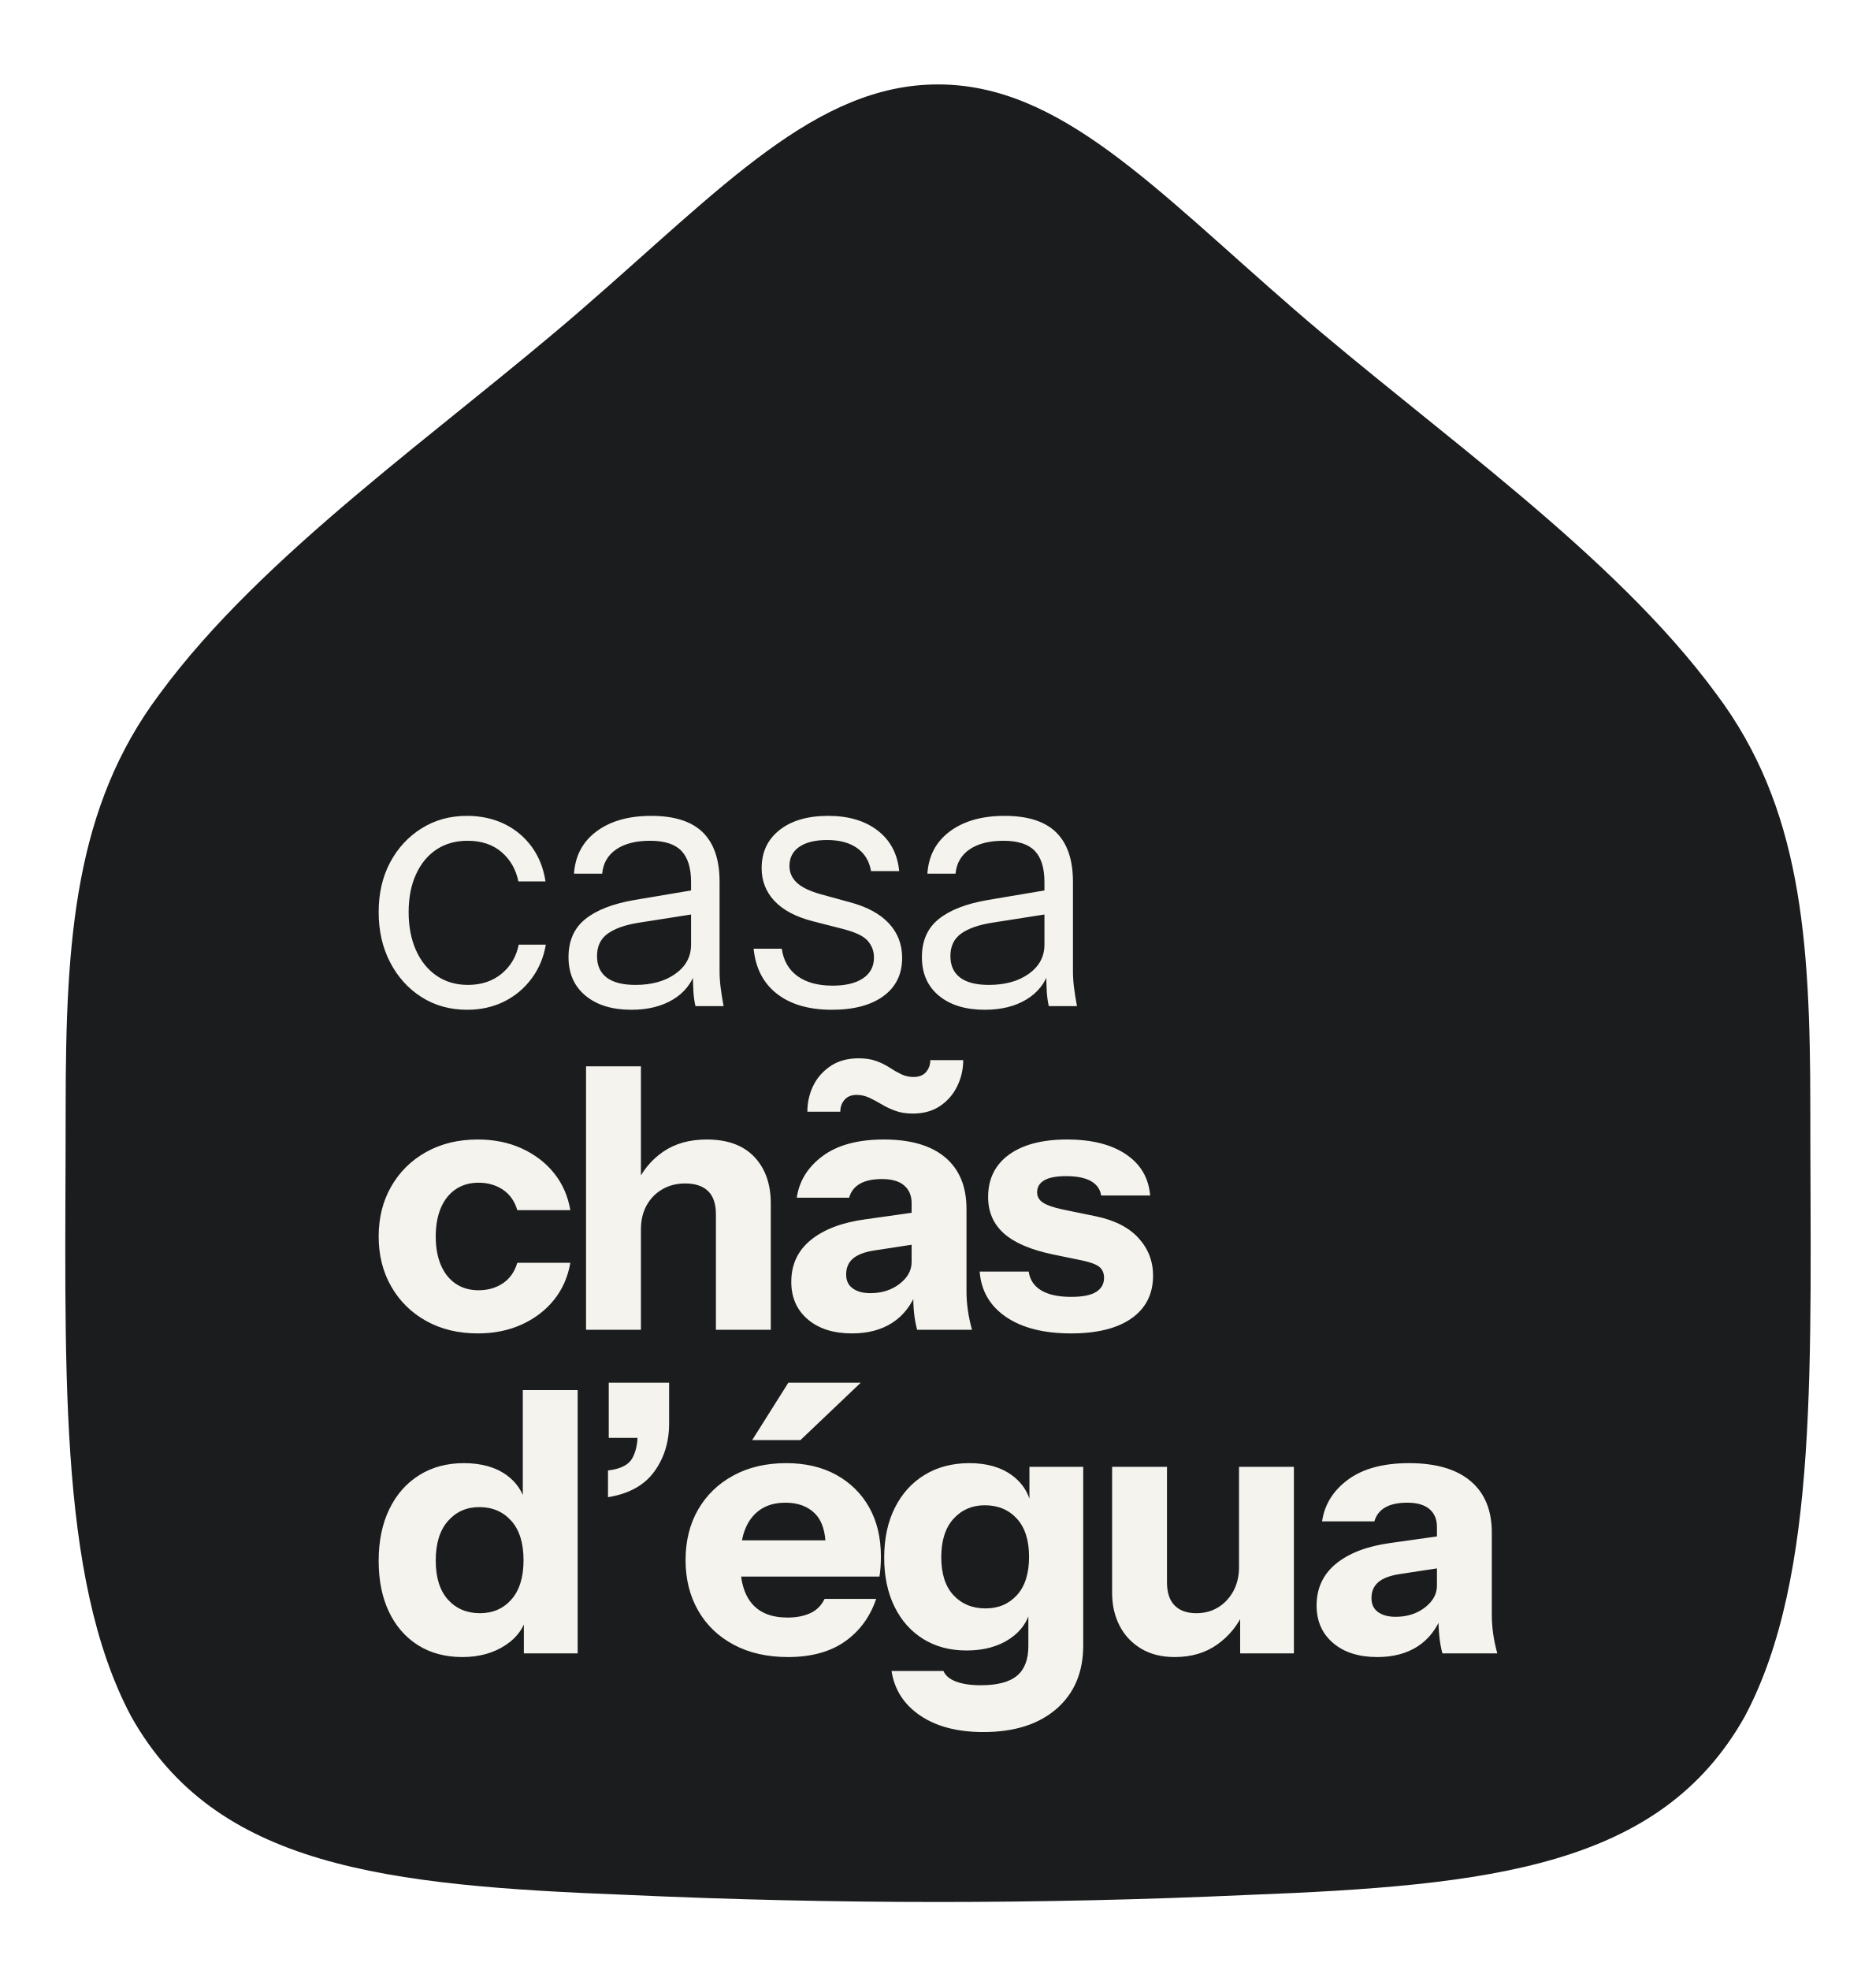
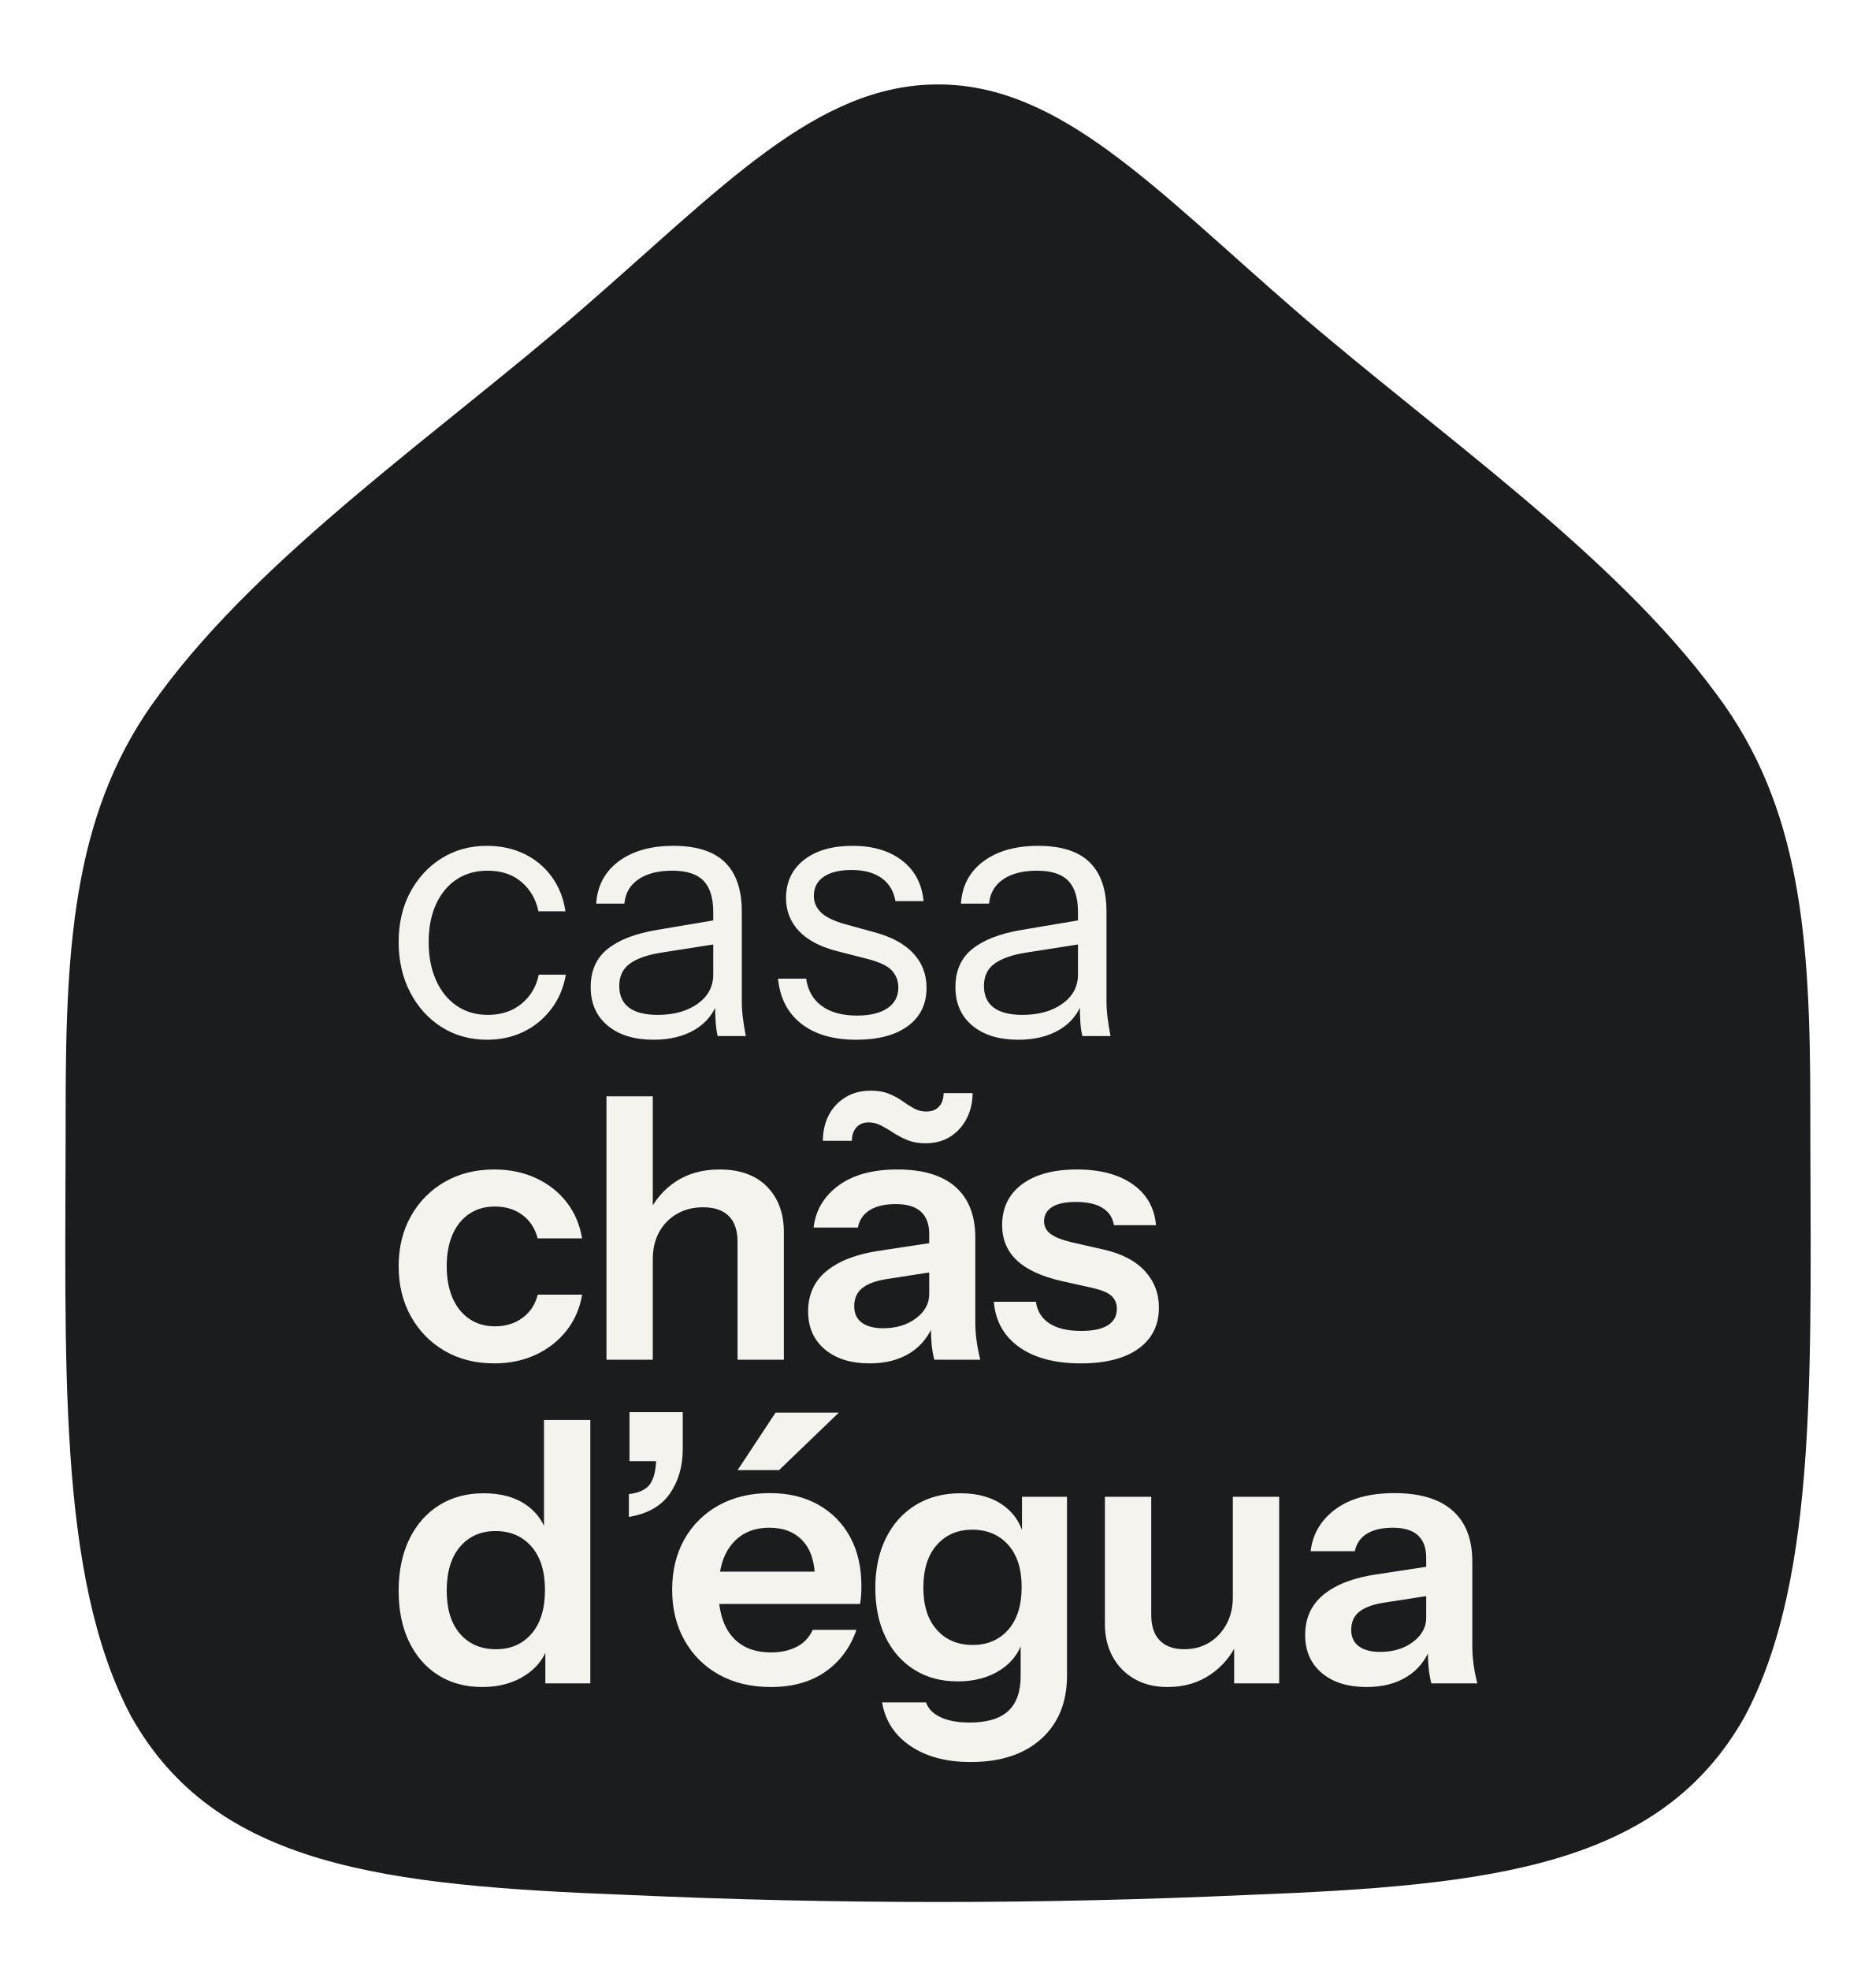
<svg xmlns="http://www.w3.org/2000/svg" viewBox="0 0 400 420" role="img" aria-label="Casa Chãs d’Égua">
  <path d="M200 18 C226 18 246 40 276 66 C306 92 344 118 366 148 C384 172 386 200 386 236 C386 290 388 336 372 366 C354 398 318 402 266 404 C222 406 178 406 134 404 C82 402 46 398 28 366 C12 336 14 290 14 236 C14 200 16 172 34 148 C56 118 94 92 124 66 C154 40 174 18 200 18 Z" fill="#1b1c1d" />
-   <path fill="#f5f3ee" d="M99.61 215.28Q94.15 215.28 89.9 212.59Q85.65 209.9 83.19 205.18Q80.74 200.47 80.74 194.46Q80.74 188.45 83.19 183.85Q85.65 179.25 89.9 176.6Q94.15 173.94 99.54 173.94Q103.98 173.94 107.53 175.66Q111.08 177.38 113.38 180.54Q115.68 183.69 116.31 187.91H110.53Q109.75 184.08 106.95 181.67Q104.14 179.25 99.69 179.25Q95.87 179.25 93.06 181.12Q90.25 182.99 88.69 186.43Q87.13 189.86 87.13 194.46Q87.13 199.06 88.69 202.57Q90.25 206.08 93.1 208.03Q95.95 209.98 99.77 209.98Q104.06 209.98 106.95 207.6Q109.83 205.22 110.61 201.4H116.38Q115.68 205.53 113.3 208.69Q110.92 211.85 107.41 213.57Q103.9 215.28 99.61 215.28Z M148.29 214.5Q147.97 213.18 147.86 211.46Q147.74 209.75 147.74 207.09H147.35V188.06Q147.35 183.54 145.28 181.39Q143.22 179.25 138.61 179.25Q134.09 179.25 131.4 181.08Q128.71 182.91 128.4 186.27H122.39Q122.78 180.5 127.23 177.22Q131.67 173.94 138.85 173.94Q146.26 173.94 149.85 177.45Q153.43 180.97 153.43 187.98V207.09Q153.43 208.81 153.67 210.64Q153.9 212.48 154.29 214.5ZM134.64 215.28Q128.47 215.28 124.85 212.28Q121.22 209.28 121.22 204.05Q121.22 198.83 124.81 195.94Q128.4 193.06 135.26 191.88L149.14 189.54V194.69L136.2 196.72Q131.83 197.42 129.57 199.06Q127.3 200.7 127.3 203.82Q127.3 206.86 129.37 208.42Q131.44 209.98 135.49 209.98Q140.72 209.98 144.03 207.6Q147.35 205.22 147.35 201.4L148.36 206.94Q147.12 210.92 143.49 213.1Q139.86 215.28 134.64 215.28Z M177.38 215.28Q170.05 215.28 165.68 211.89Q161.31 208.5 160.69 202.26H166.69Q167.24 206.08 170.05 208.11Q172.86 210.14 177.54 210.14Q181.67 210.14 184.01 208.58Q186.35 207.02 186.35 204.13Q186.35 202.1 185.02 200.58Q183.7 199.06 179.72 198.05L173.32 196.41Q167.86 195 165.13 192.08Q162.4 189.16 162.4 185.1Q162.4 179.95 166.23 176.95Q170.05 173.94 176.6 173.94Q183.07 173.94 187.13 177.06Q191.19 180.19 191.73 185.72H185.73Q185.18 182.53 182.76 180.81Q180.34 179.09 176.37 179.09Q172.54 179.09 170.44 180.54Q168.33 181.98 168.33 184.63Q168.33 186.66 169.85 188.14Q171.37 189.62 174.96 190.64L181.2 192.35Q186.74 193.83 189.55 196.88Q192.36 199.92 192.36 204.21Q192.36 209.44 188.38 212.36Q184.4 215.28 177.38 215.28Z M223.63 214.5Q223.32 213.18 223.2 211.46Q223.09 209.75 223.09 207.09H222.7V188.06Q222.7 183.54 220.63 181.39Q218.56 179.25 213.96 179.25Q209.44 179.25 206.75 181.08Q204.06 182.91 203.74 186.27H197.74Q198.13 180.5 202.57 177.22Q207.02 173.94 214.2 173.94Q221.61 173.94 225.19 177.45Q228.78 180.97 228.78 187.98V207.09Q228.78 208.81 229.02 210.64Q229.25 212.48 229.64 214.5ZM209.98 215.28Q203.82 215.28 200.19 212.28Q196.57 209.28 196.57 204.05Q196.57 198.83 200.16 195.94Q203.74 193.06 210.61 191.88L224.49 189.54V194.69L211.54 196.72Q207.18 197.42 204.91 199.06Q202.65 200.7 202.65 203.82Q202.65 206.86 204.72 208.42Q206.79 209.98 210.84 209.98Q216.07 209.98 219.38 207.6Q222.7 205.22 222.7 201.4L223.71 206.94Q222.46 210.92 218.84 213.1Q215.21 215.28 209.98 215.28Z M101.88 284.28Q95.64 284.28 90.88 281.63Q86.12 278.98 83.43 274.3Q80.74 269.62 80.74 263.62Q80.74 257.61 83.43 252.93Q86.12 248.25 90.88 245.6Q95.64 242.94 101.88 242.94Q107.1 242.94 111.28 244.86Q115.45 246.77 118.14 250.12Q120.83 253.47 121.61 258H110.3Q109.44 255.11 107.22 253.63Q105 252.15 102.03 252.15Q99.22 252.15 97.16 253.55Q95.09 254.96 94 257.53Q92.91 260.11 92.91 263.62Q92.91 267.12 94 269.7Q95.09 272.27 97.16 273.68Q99.22 275.08 102.03 275.08Q105 275.08 107.22 273.6Q109.44 272.12 110.3 269.23H121.61Q120.83 273.75 118.14 277.11Q115.45 280.46 111.28 282.37Q107.1 284.28 101.88 284.28Z M124.96 283.5V227.34H136.66V283.5ZM152.65 283.5V258.86Q152.65 255.58 150.98 253.94Q149.3 252.31 146.1 252.31Q143.37 252.31 141.23 253.55Q139.08 254.8 137.87 256.99Q136.66 259.17 136.66 262.13L135.65 252.54Q137.6 248.17 141.38 245.56Q145.17 242.94 150.7 242.94Q157.33 242.94 160.84 246.65Q164.35 250.35 164.35 256.59V283.5Z M195.55 283.5Q195.09 281.79 194.89 279.84Q194.7 277.89 194.7 275.31H194.38V256.52Q194.38 254.1 192.78 252.73Q191.19 251.37 188.07 251.37Q185.1 251.37 183.35 252.38Q181.59 253.4 181.05 255.35H169.89Q170.67 249.97 175.43 246.45Q180.19 242.94 188.46 242.94Q197.04 242.94 201.56 246.77Q206.08 250.59 206.08 257.76V275.31Q206.08 277.26 206.36 279.25Q206.63 281.24 207.25 283.5ZM181.67 284.28Q175.74 284.28 172.23 281.28Q168.72 278.28 168.72 273.29Q168.72 267.75 172.89 264.36Q177.07 260.96 184.56 259.95L196.18 258.31V265.1L186.51 266.58Q183.39 267.05 181.9 268.3Q180.42 269.54 180.42 271.73Q180.42 273.68 181.83 274.69Q183.23 275.7 185.57 275.7Q189.24 275.7 191.81 273.72Q194.38 271.73 194.38 269.07L195.48 275.31Q193.76 279.76 190.25 282.02Q186.74 284.28 181.67 284.28ZM194.62 237.41Q192.51 237.41 190.91 236.82Q189.31 236.24 187.95 235.42Q186.58 234.6 185.3 234.01Q184.01 233.43 182.68 233.43Q180.97 233.43 180.07 234.48Q179.17 235.53 179.17 237.02H172.15Q172.15 234.05 173.4 231.48Q174.65 228.91 177.11 227.27Q179.56 225.63 183.07 225.63Q185.26 225.63 186.86 226.21Q188.46 226.8 189.7 227.62Q190.95 228.44 192.16 229.02Q193.37 229.61 194.77 229.61Q196.57 229.61 197.46 228.55Q198.36 227.5 198.36 226.02H205.38Q205.38 228.98 204.09 231.6Q202.81 234.21 200.43 235.81Q198.05 237.41 194.62 237.41Z M228.39 284.28Q219.66 284.28 214.51 280.77Q209.36 277.26 208.89 271.1H219.34Q219.73 273.75 222.03 275.12Q224.34 276.49 228.39 276.49Q232.06 276.49 233.73 275.43Q235.41 274.38 235.41 272.43Q235.41 270.95 234.44 270.13Q233.46 269.31 230.89 268.76L224.49 267.44Q217.39 265.95 214.04 262.95Q210.69 259.95 210.69 255.19Q210.69 249.42 215.13 246.18Q219.58 242.94 227.53 242.94Q235.41 242.94 240.09 246.1Q244.77 249.26 245.24 254.88H234.79Q234.48 252.85 232.6 251.8Q230.73 250.75 227.3 250.75Q224.18 250.75 222.66 251.64Q221.14 252.54 221.14 254.18Q221.14 255.58 222.39 256.4Q223.63 257.22 226.52 257.84L233.7 259.32Q239.7 260.57 242.78 263.97Q245.86 267.36 245.86 271.96Q245.86 277.81 241.3 281.05Q236.74 284.28 228.39 284.28Z M111.7 352.5V343.69L112.48 343.85Q111.7 348.14 107.84 350.71Q103.98 353.28 98.6 353.28Q93.14 353.28 89.12 350.75Q85.11 348.21 82.92 343.61Q80.74 339.01 80.74 332.77Q80.74 326.45 83.0 321.77Q85.26 317.09 89.36 314.52Q93.45 311.94 98.91 311.94Q104.61 311.94 108.16 314.6Q111.7 317.25 112.33 321.85L111.47 321.93V296.35H123.17V352.5ZM102.34 343.93Q106.48 343.93 109.05 341.0Q111.63 338.07 111.63 332.62Q111.63 327.15 109.01 324.23Q106.4 321.31 102.19 321.31Q98.13 321.31 95.52 324.27Q92.91 327.23 92.91 332.69Q92.91 338.15 95.52 341.04Q98.13 343.93 102.34 343.93Z M129.64 319.2V313.5Q133.54 313.04 134.75 311.01Q135.96 308.98 135.96 305.63L140.56 306.56H129.8V294.78H142.67V303.52Q142.67 309.37 139.51 313.74Q136.35 318.11 129.64 319.2Z M168.02 353.28Q161.39 353.28 156.48 350.67Q151.56 348.06 148.87 343.38Q146.18 338.7 146.18 332.62Q146.18 326.45 148.87 321.81Q151.56 317.17 156.4 314.56Q161.23 311.94 167.63 311.94Q173.79 311.94 178.32 314.44Q182.84 316.94 185.34 321.38Q187.83 325.83 187.83 331.83Q187.83 333.08 187.75 334.14Q187.68 335.19 187.52 336.12H153.04V328.4H178.08L176.05 329.81Q176.05 324.97 173.75 322.67Q171.45 320.37 167.47 320.37Q162.87 320.37 160.34 323.49Q157.8 326.61 157.8 332.85Q157.8 338.93 160.34 341.9Q162.87 344.86 167.94 344.86Q170.75 344.86 172.78 343.92Q174.81 342.99 175.82 340.88H186.82Q184.87 346.65 180.15 349.97Q175.43 353.28 168.02 353.28ZM170.67 307.03H160.38L168.1 294.78H183.54Z M209.67 369.27Q201.4 369.27 196.22 365.76Q191.03 362.25 190.09 356.25H201.17Q201.79 357.73 203.86 358.51Q205.93 359.29 209.13 359.29Q214.43 359.29 216.85 357.26Q219.27 355.24 219.27 350.94V342.29L219.89 342.44Q219.11 346.81 215.37 349.35Q211.62 351.88 206.08 351.88Q200.78 351.88 196.84 349.42Q192.9 346.97 190.72 342.52Q188.53 338.07 188.53 332.07Q188.53 325.99 190.8 321.46Q193.06 316.94 197.15 314.44Q201.25 311.94 206.71 311.94Q212.32 311.94 215.87 314.6Q219.42 317.25 220.05 321.85L219.5 321.93V312.73H230.97V350.79Q230.97 359.37 225.27 364.32Q219.58 369.27 209.67 369.27ZM210.14 342.91Q214.27 342.91 216.85 340.06Q219.42 337.22 219.42 331.91Q219.42 326.61 216.81 323.76Q214.2 320.92 209.98 320.92Q205.93 320.92 203.31 323.8Q200.7 326.69 200.7 331.99Q200.7 337.3 203.31 340.1Q205.93 342.91 210.14 342.91Z M250.47 353.28Q246.25 353.28 243.25 351.45Q240.25 349.62 238.69 346.54Q237.13 343.46 237.13 339.63V312.73H248.83V337.37Q248.83 340.65 250.47 342.29Q252.1 343.93 255.07 343.93Q257.72 343.93 259.75 342.68Q261.78 341.43 262.99 339.21Q264.19 336.98 264.19 334.1L265.21 343.69Q263.26 347.98 259.51 350.63Q255.77 353.28 250.47 353.28ZM264.43 352.5V343.14H264.19V312.73H275.89V352.5Z M307.56 352.5Q307.09 350.79 306.9 348.84Q306.7 346.89 306.7 344.31H306.39V325.52Q306.39 323.1 304.79 321.73Q303.19 320.37 300.07 320.37Q297.11 320.37 295.36 321.38Q293.6 322.4 293.05 324.35H281.9Q282.68 318.96 287.44 315.45Q292.2 311.94 300.46 311.94Q309.04 311.94 313.57 315.77Q318.09 319.59 318.09 326.76V344.31Q318.09 346.26 318.37 348.25Q318.64 350.24 319.26 352.5ZM293.68 353.28Q287.75 353.28 284.24 350.28Q280.73 347.28 280.73 342.29Q280.73 336.75 284.9 333.36Q289.08 329.96 296.56 328.95L308.19 327.31V334.1L298.51 335.58Q295.39 336.05 293.91 337.3Q292.43 338.54 292.43 340.73Q292.43 342.68 293.83 343.69Q295.24 344.7 297.58 344.7Q301.24 344.7 303.82 342.72Q306.39 340.73 306.39 338.07L307.48 344.31Q305.77 348.76 302.26 351.02Q298.75 353.28 293.68 353.28Z" />
+   <path fill="#f5f3ee" d="M103.88 221.67Q98.42 221.67 94.17 218.98Q89.92 216.29 87.46 211.57Q85 206.85 85 200.84Q85 194.84 87.46 190.24Q89.92 185.63 94.17 182.98Q98.42 180.33 103.8 180.33Q108.25 180.33 111.79 182.05Q115.34 183.76 117.64 186.92Q119.95 190.08 120.57 194.29H114.8Q114.02 190.47 111.21 188.05Q108.4 185.63 103.96 185.63Q100.13 185.63 97.33 187.51Q94.52 189.38 92.96 192.81Q91.4 196.24 91.4 200.84Q91.4 205.45 92.96 208.96Q94.52 212.47 97.36 214.42Q100.21 216.37 104.03 216.37Q108.32 216.37 111.21 213.99Q114.1 211.61 114.88 207.79H120.65Q119.95 211.92 117.57 215.08Q115.19 218.24 111.68 219.95Q108.17 221.67 103.88 221.67Z M153.02 220.89Q152.71 219.56 152.59 217.85Q152.47 216.13 152.47 213.48H152.08V194.45Q152.08 189.92 150.01 187.78Q147.95 185.63 143.35 185.63Q138.82 185.63 136.13 187.47Q133.44 189.3 133.13 192.65H127.12Q127.51 186.88 131.96 183.61Q136.4 180.33 143.58 180.33Q150.99 180.33 154.58 183.84Q158.17 187.35 158.17 194.37V213.48Q158.17 215.2 158.4 217.03Q158.63 218.86 159.02 220.89ZM139.37 221.67Q133.21 221.67 129.58 218.67Q125.95 215.66 125.95 210.44Q125.95 205.21 129.54 202.33Q133.13 199.44 139.99 198.27L153.88 195.93V201.08L140.93 203.11Q136.56 203.81 134.3 205.45Q132.04 207.08 132.04 210.2Q132.04 213.25 134.1 214.81Q136.17 216.37 140.23 216.37Q145.45 216.37 148.77 213.99Q152.08 211.61 152.08 207.79L153.1 213.32Q151.85 217.3 148.22 219.49Q144.59 221.67 139.37 221.67Z M182.58 221.67Q175.25 221.67 170.88 218.28Q166.51 214.88 165.89 208.64H171.89Q172.44 212.47 175.25 214.49Q178.06 216.52 182.74 216.52Q186.87 216.52 189.21 214.96Q191.55 213.4 191.55 210.52Q191.55 208.49 190.22 206.97Q188.9 205.45 184.92 204.43L178.52 202.79Q173.06 201.39 170.33 198.47Q167.6 195.54 167.6 191.48Q167.6 186.34 171.43 183.33Q175.25 180.33 181.8 180.33Q188.27 180.33 192.33 183.45Q196.39 186.57 196.93 192.11H190.93Q190.38 188.91 187.96 187.19Q185.54 185.48 181.57 185.48Q177.74 185.48 175.64 186.92Q173.53 188.36 173.53 191.02Q173.53 193.04 175.05 194.53Q176.57 196.01 180.16 197.02L186.4 198.74Q191.94 200.22 194.75 203.26Q197.56 206.3 197.56 210.59Q197.56 215.82 193.58 218.75Q189.6 221.67 182.58 221.67Z M230.78 220.89Q230.47 219.56 230.35 217.85Q230.24 216.13 230.24 213.48H229.85V194.45Q229.85 189.92 227.78 187.78Q225.71 185.63 221.11 185.63Q216.59 185.63 213.9 187.47Q211.21 189.3 210.89 192.65H204.89Q205.28 186.88 209.72 183.61Q214.17 180.33 221.35 180.33Q228.76 180.33 232.34 183.84Q235.93 187.35 235.93 194.37V213.48Q235.93 215.2 236.17 217.03Q236.4 218.86 236.79 220.89ZM217.13 221.67Q210.97 221.67 207.34 218.67Q203.72 215.66 203.72 210.44Q203.72 205.21 207.31 202.33Q210.89 199.44 217.76 198.27L231.64 195.93V201.08L218.69 203.11Q214.33 203.81 212.06 205.45Q209.8 207.08 209.8 210.2Q209.8 213.25 211.87 214.81Q213.94 216.37 217.99 216.37Q223.22 216.37 226.53 213.99Q229.85 211.61 229.85 207.79L230.86 213.32Q229.61 217.3 225.99 219.49Q222.36 221.67 217.13 221.67Z M105.39 290.67Q99.41 290.67 94.82 288.01Q90.23 285.34 87.61 280.65Q85 275.95 85 269.95Q85 263.94 87.61 259.29Q90.23 254.63 94.82 251.98Q99.41 249.33 105.36 249.33Q110.33 249.33 114.29 251.18Q118.26 253.02 120.82 256.31Q123.38 259.6 124.11 264.02H114.64Q113.81 260.82 111.39 259.03Q108.97 257.23 105.52 257.23Q102.37 257.23 100.06 258.79Q97.74 260.35 96.49 263.21Q95.25 266.07 95.25 269.95Q95.25 273.82 96.49 276.71Q97.74 279.59 100.07 281.18Q102.4 282.77 105.54 282.77Q108.95 282.77 111.39 280.98Q113.84 279.2 114.67 276.01H124.13Q123.38 280.4 120.79 283.69Q118.2 286.98 114.25 288.82Q110.3 290.67 105.39 290.67Z M129.31 289.89V233.73H139.19V289.89ZM157.26 289.89V264.77Q157.26 261.08 155.38 259.24Q153.51 257.39 149.9 257.39Q146.78 257.39 144.35 258.79Q141.92 260.2 140.55 262.67Q139.19 265.14 139.19 268.47L138.17 258.92Q140.15 254.53 144.06 251.93Q147.97 249.33 153.43 249.33Q159.93 249.33 163.54 252.98Q167.14 256.64 167.14 262.72V289.89Z M199.22 289.89Q198.8 288.3 198.63 286.43Q198.47 284.56 198.47 281.96H198.13V263.08Q198.13 259.96 196.37 258.34Q194.62 256.71 191 256.71Q187.52 256.71 185.45 258Q183.39 259.29 182.92 261.71H173.48Q174.13 256.19 178.78 252.76Q183.44 249.33 191.34 249.33Q199.53 249.33 203.74 253.05Q207.96 256.77 207.96 263.89V281.96Q207.96 283.83 208.22 285.77Q208.48 287.71 209.02 289.89ZM185.41 290.67Q179.41 290.67 175.86 287.67Q172.31 284.66 172.31 279.59Q172.31 274.16 176.29 270.94Q180.27 267.71 187.55 266.65L199.92 264.77V271.01L189.16 272.68Q185.62 273.22 183.88 274.6Q182.14 275.98 182.14 278.48Q182.14 280.79 183.76 281.99Q185.39 283.18 188.3 283.18Q192.49 283.18 195.31 281.06Q198.13 278.94 198.13 275.9L199.19 281.91Q197.63 286.2 194.08 288.43Q190.54 290.67 185.41 290.67ZM197.32 243.74Q195.14 243.74 193.51 243.08Q191.89 242.41 190.52 241.52Q189.16 240.62 187.87 239.96Q186.58 239.29 185.23 239.29Q183.57 239.29 182.61 240.36Q181.64 241.43 181.64 243.22H175.46Q175.46 240.26 176.66 237.85Q177.87 235.45 180.19 233.99Q182.5 232.53 185.7 232.53Q187.96 232.53 189.57 233.2Q191.19 233.86 192.43 234.76Q193.68 235.65 194.89 236.32Q196.1 236.98 197.53 236.98Q199.27 236.98 200.23 235.91Q201.2 234.85 201.2 233.05H207.38Q207.38 235.97 206.15 238.41Q204.91 240.85 202.68 242.3Q200.44 243.74 197.32 243.74Z M230.47 290.67Q222.2 290.67 217.32 287.2Q212.43 283.73 211.91 277.54H220.88Q221.32 280.58 223.79 282.17Q226.26 283.75 230.52 283.75Q234.35 283.75 236.24 282.53Q238.14 281.31 238.14 279.05Q238.14 277.38 237.05 276.33Q235.96 275.28 232.92 274.58L226.52 273.15Q219.97 271.69 216.82 268.71Q213.68 265.74 213.68 261.21Q213.68 255.65 217.91 252.49Q222.15 249.33 229.64 249.33Q237.05 249.33 241.52 252.48Q245.99 255.62 246.49 261.21H237.52Q237.13 258.79 235.07 257.52Q233.02 256.25 229.41 256.25Q226.05 256.25 224.34 257.33Q222.62 258.4 222.62 260.38Q222.62 261.99 223.96 263.03Q225.3 264.07 228.42 264.83L235.28 266.39Q241.13 267.71 244.12 270.99Q247.11 274.26 247.11 278.76Q247.11 284.4 242.74 287.54Q238.38 290.67 230.47 290.67Z M116.28 358.89V349.92L117.06 350.1Q116.05 354.47 112.16 357.07Q108.27 359.67 102.86 359.67Q97.43 359.67 93.41 357.12Q89.4 354.57 87.2 349.97Q85 345.37 85 339.16Q85 332.86 87.26 328.18Q89.53 323.5 93.61 320.93Q97.69 318.36 103.15 318.36Q108.82 318.36 112.46 321.03Q116.1 323.71 116.98 328.44L115.99 328.55V302.73H125.87V358.89ZM105.75 351.61Q110.51 351.61 113.35 348.29Q116.2 344.98 116.2 338.97Q116.2 333.02 113.32 329.72Q110.43 326.42 105.65 326.42Q100.97 326.42 98.11 329.74Q95.25 333.07 95.25 339.1Q95.25 345.08 98.11 348.35Q100.97 351.61 105.75 351.61Z M134.09 323.4V318.54Q137.57 318.12 138.74 316.2Q139.91 314.27 139.91 310.79L143.76 311.52H134.22V301.07H145.58V308.92Q145.58 314.48 142.81 318.46Q140.04 322.44 134.09 323.4Z M164.35 359.67Q158.04 359.67 153.3 357.03Q148.57 354.39 145.95 349.71Q143.32 345.03 143.32 338.95Q143.32 332.81 145.93 328.17Q148.55 323.53 153.25 320.93Q157.96 318.33 164.15 318.33Q170.1 318.33 174.48 320.8Q178.86 323.27 181.27 327.69Q183.67 332.11 183.67 338.09Q183.67 339.18 183.61 340.12Q183.54 341.05 183.39 341.96H149.46V335.07H175.82L173.79 336.97Q173.79 331.36 171.2 328.54Q168.62 325.71 164.04 325.71Q159 325.71 156.1 329.16Q153.2 332.6 153.2 339.08Q153.2 345.5 156.1 348.89Q159 352.29 164.41 352.29Q167.55 352.29 169.87 351.1Q172.18 349.92 173.3 347.48H182.61Q180.66 353.14 175.99 356.41Q171.32 359.67 164.35 359.67ZM166.12 313.42H157.28L165.37 301.17H178.86Z M206.99 375.66Q199.12 375.66 194.08 372.21Q189.05 368.77 188.09 362.95H197.45Q198.15 364.97 200.53 366.1Q202.91 367.24 206.76 367.24Q212.32 367.24 214.98 364.78Q217.63 362.32 217.63 357.33V348.72L218.3 348.88Q217.34 353.3 213.52 355.89Q209.7 358.47 204.19 358.47Q198.91 358.47 194.96 355.99Q191 353.51 188.82 349.04Q186.64 344.56 186.64 338.56Q186.64 332.47 188.9 327.92Q191.16 323.37 195.25 320.86Q199.35 318.36 204.81 318.36Q210.43 318.36 214.05 321.03Q217.68 323.71 218.51 328.47L217.91 328.55V319.11H227.51V357.23Q227.51 365.78 222.02 370.72Q216.54 375.66 206.99 375.66ZM207.41 350.7Q212.12 350.7 214.98 347.45Q217.84 344.2 217.84 338.35Q217.84 332.55 214.95 329.34Q212.06 326.13 207.31 326.13Q202.63 326.13 199.75 329.38Q196.88 332.63 196.88 338.48Q196.88 344.28 199.77 347.49Q202.65 350.7 207.41 350.7Z M248.96 359.67Q244.85 359.67 241.83 357.91Q238.82 356.16 237.21 353.13Q235.59 350.1 235.59 346.28V319.11H245.47V344.23Q245.47 347.92 247.31 349.76Q249.14 351.61 252.49 351.61Q255.51 351.61 257.82 350.21Q260.14 348.8 261.5 346.29Q262.87 343.78 262.87 340.53L263.88 350.08Q261.93 354.42 258.06 357.04Q254.18 359.67 248.96 359.67ZM263.15 358.89V349.53H262.87V319.11H272.75V358.89Z M305.2 358.89Q304.78 357.3 304.61 355.43Q304.44 353.56 304.44 350.96H304.1V332.08Q304.1 328.96 302.35 327.34Q300.59 325.71 296.98 325.71Q293.5 325.71 291.43 327Q289.36 328.29 288.89 330.71H279.46Q280.11 325.19 284.76 321.76Q289.41 318.33 297.32 318.33Q305.51 318.33 309.72 322.05Q313.93 325.77 313.93 332.89V350.96Q313.93 352.83 314.19 354.77Q314.45 356.71 315 358.89ZM291.39 359.67Q285.38 359.67 281.83 356.67Q278.29 353.66 278.29 348.59Q278.29 343.16 282.26 339.94Q286.24 336.71 293.52 335.65L305.9 333.77V340.01L295.13 341.68Q291.6 342.22 289.86 343.6Q288.11 344.98 288.11 347.48Q288.11 349.79 289.74 350.99Q291.36 352.18 294.28 352.18Q298.46 352.18 301.28 350.06Q304.1 347.94 304.1 344.9L305.17 350.91Q303.61 355.2 300.06 357.43Q296.51 359.67 291.39 359.67Z" />
</svg>
